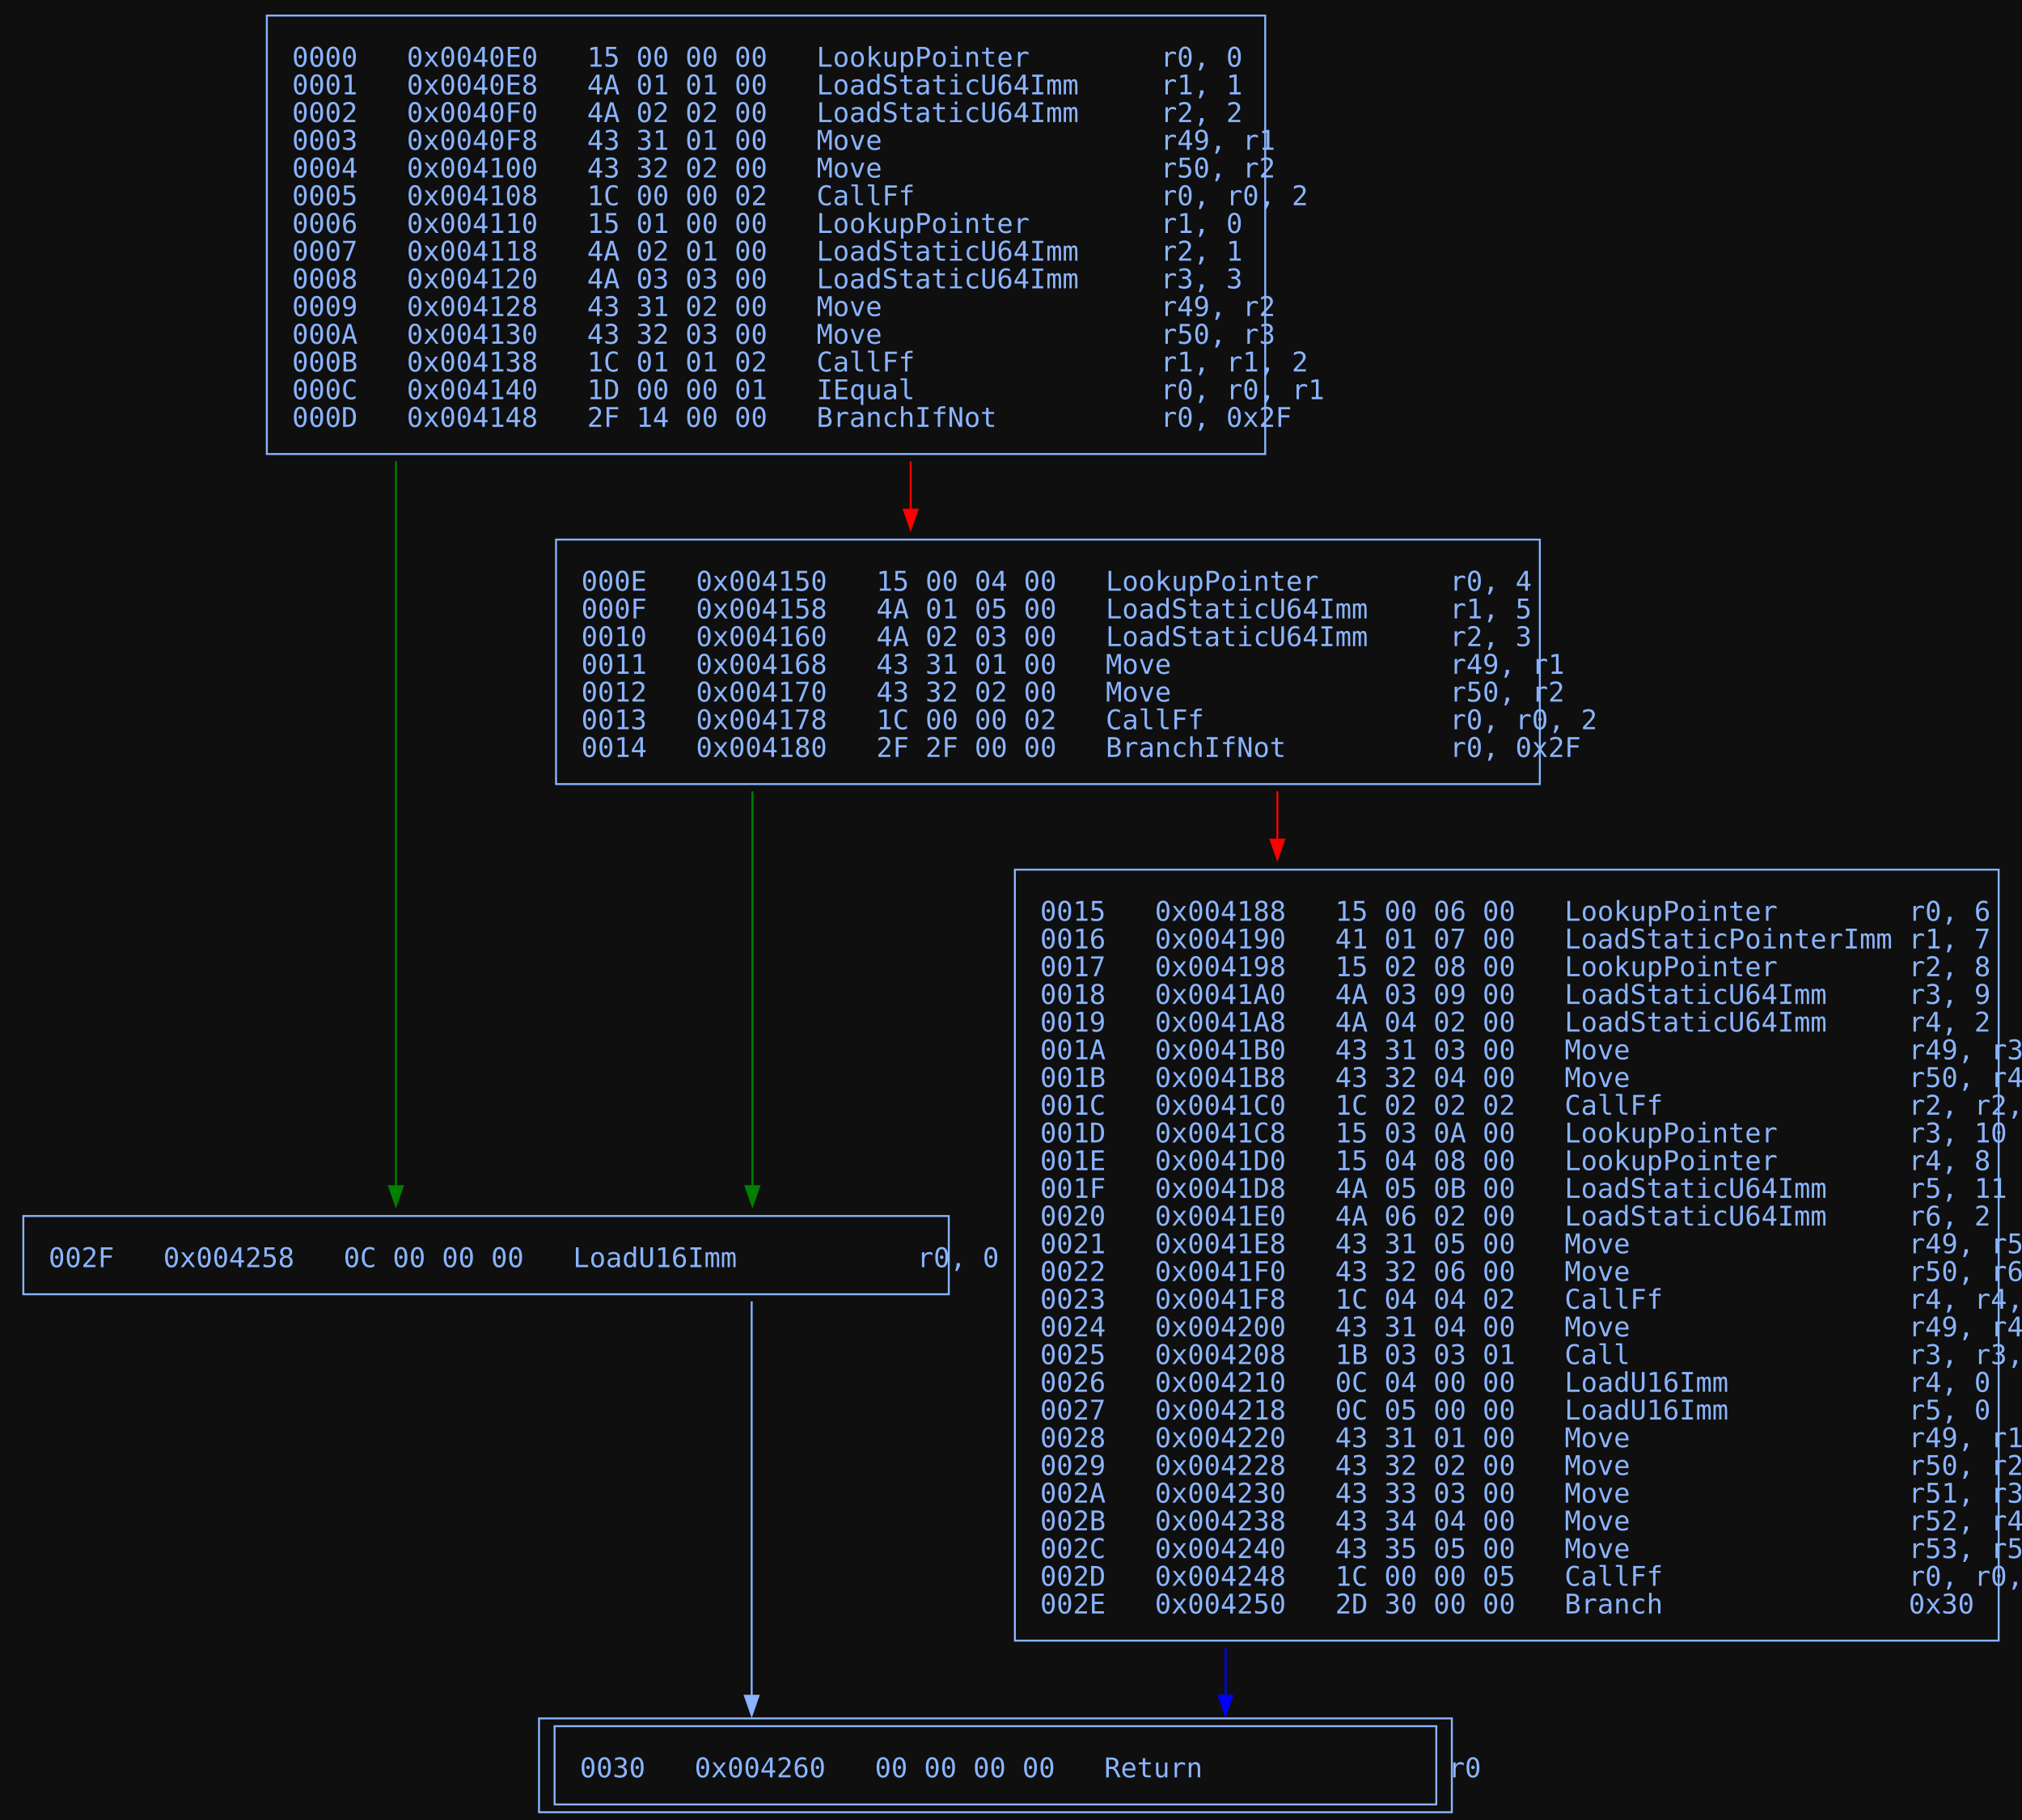
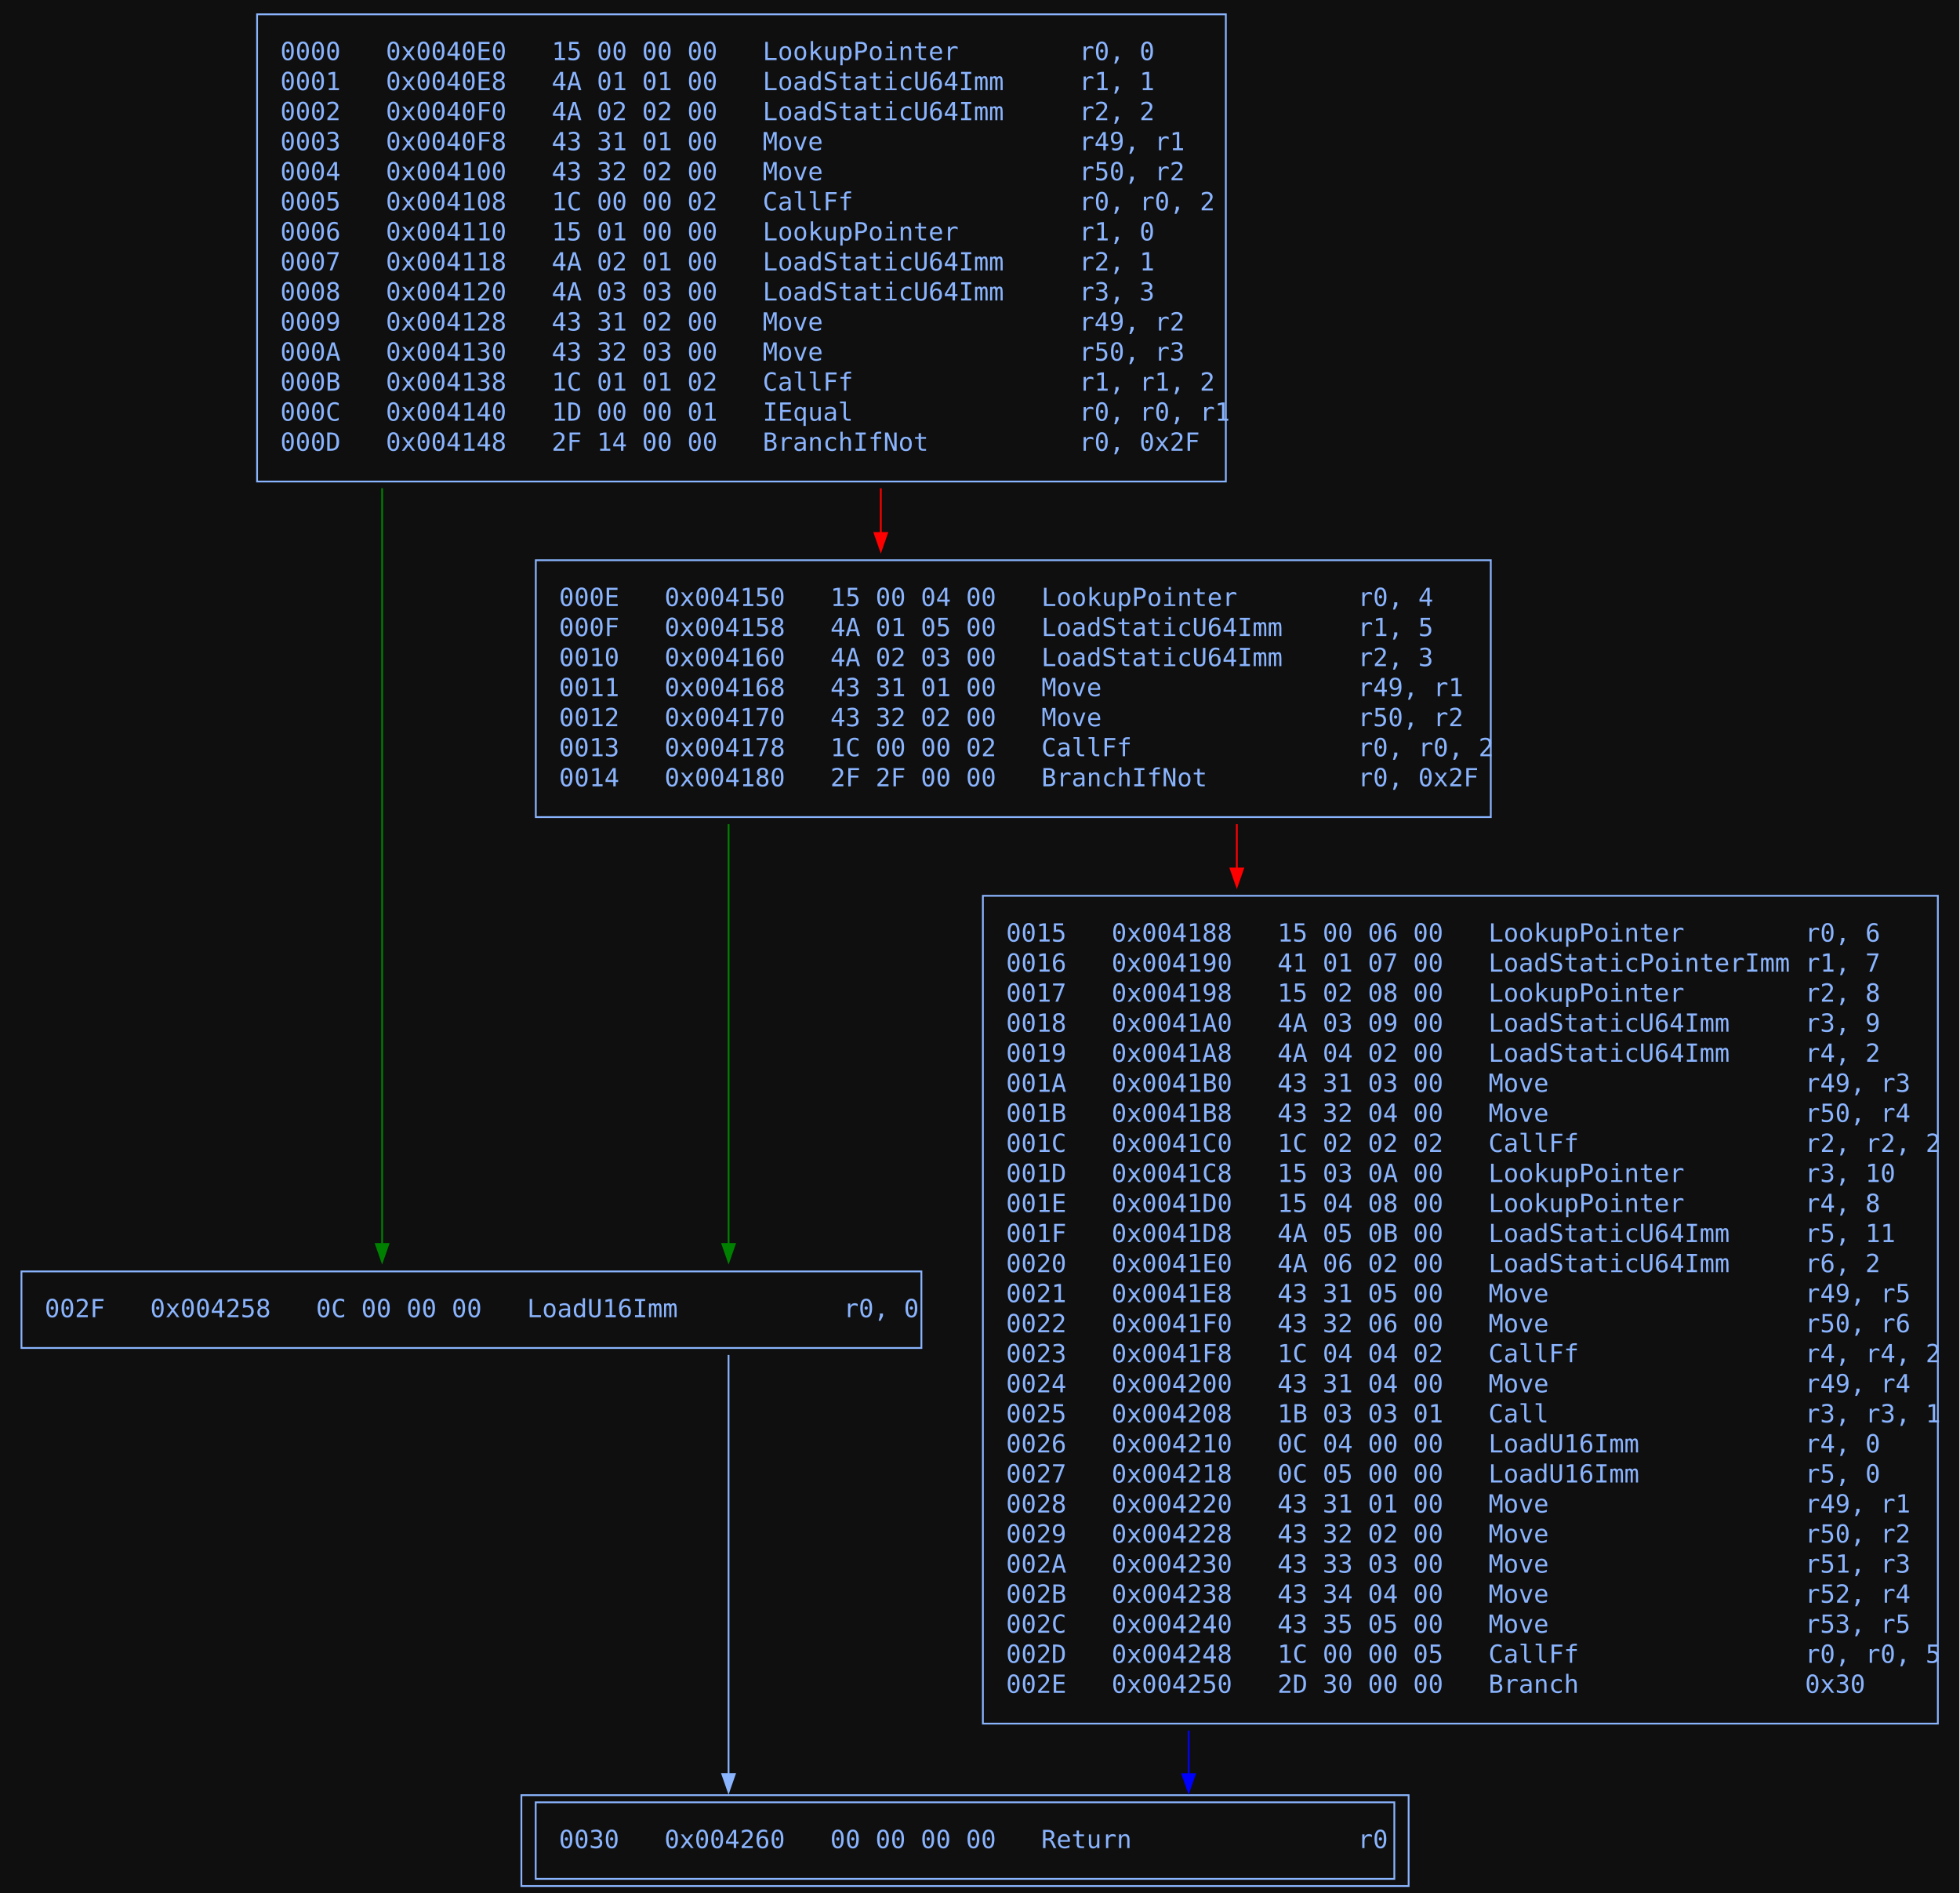
- <svg xmlns="http://www.w3.org/2000/svg" width="1040pt" height="936pt" viewBox="0.00 0.00 1040.00 936.00">
-   <g id="graph0" class="graph" transform="scale(1 1) rotate(0) translate(4 932)">
-     <polygon fill="#0f0f0f" stroke="none" points="-4,4 -4,-932 1036,-932 1036,4 -4,4" />
+ <svg xmlns="http://www.w3.org/2000/svg" width="1096pt" height="1058pt" viewBox="0.00 0.00 1096.00 1058.00">
+   <g id="graph0" class="graph" transform="scale(1 1) rotate(0) translate(4 1054.4)">
+     <polygon fill="#0f0f0f" stroke="none" points="-4,4 -4,-1054.4 1091.62,-1054.4 1091.62,4 -4,4" />
    <g id="node1" class="node">
-       <polygon fill="none" stroke="#8ab4fe" points="742.75,-48.25 273.25,-48.25 273.25,0 742.75,0 742.75,-48.25" />
-       <polygon fill="none" stroke="#8ab4fe" points="281.25,-4 281.25,-44.25 734.75,-44.25 734.75,-4 281.25,-4" />
-       <text xml:space="preserve" text-anchor="start" x="294.25" y="-17.95" font-family="Consolas" font-size="14.00" fill="#8ab4fe">0030   0x004260   00 00 00 00   Return               r0  </text>
+       <polygon fill="none" stroke="#8ab4fe" points="783.68,-50.8 287.55,-50.8 287.55,0 783.68,0 783.68,-50.8" />
+       <polygon fill="none" stroke="#8ab4fe" points="295.55,-4 295.55,-46.8 775.68,-46.8 775.68,-4 295.55,-4" />
+       <text xml:space="preserve" text-anchor="start" x="308.55" y="-21.2" font-family="Consolas" font-size="14.00" fill="#8ab4fe">0030   0x004260   00 00 00 00   Return               r0  </text>
    </g>
    <g id="node2" class="node">
-       <polygon fill="none" stroke="#8ab4fe" points="133.25,-698.5 133.25,-924 646.75,-924 646.75,-698.5 133.25,-698.5" />
-       <text xml:space="preserve" text-anchor="start" x="146.25" y="-897.7" font-family="Consolas" font-size="14.00" fill="#8ab4fe">0000   0x0040E0   15 00 00 00   LookupPointer        r0, 0  </text>
-       <text xml:space="preserve" text-anchor="start" x="146.25" y="-883.45" font-family="Consolas" font-size="14.00" fill="#8ab4fe">0001   0x0040E8   4A 01 01 00   LoadStaticU64Imm     r1, 1  </text>
-       <text xml:space="preserve" text-anchor="start" x="146.25" y="-869.2" font-family="Consolas" font-size="14.00" fill="#8ab4fe">0002   0x0040F0   4A 02 02 00   LoadStaticU64Imm     r2, 2  </text>
-       <text xml:space="preserve" text-anchor="start" x="146.25" y="-854.95" font-family="Consolas" font-size="14.00" fill="#8ab4fe">0003   0x0040F8   43 31 01 00   Move                 r49, r1  </text>
-       <text xml:space="preserve" text-anchor="start" x="146.25" y="-840.7" font-family="Consolas" font-size="14.00" fill="#8ab4fe">0004   0x004100   43 32 02 00   Move                 r50, r2  </text>
-       <text xml:space="preserve" text-anchor="start" x="146.25" y="-826.45" font-family="Consolas" font-size="14.00" fill="#8ab4fe">0005   0x004108   1C 00 00 02   CallFf               r0, r0, 2  </text>
-       <text xml:space="preserve" text-anchor="start" x="146.25" y="-812.2" font-family="Consolas" font-size="14.00" fill="#8ab4fe">0006   0x004110   15 01 00 00   LookupPointer        r1, 0  </text>
-       <text xml:space="preserve" text-anchor="start" x="146.25" y="-797.95" font-family="Consolas" font-size="14.00" fill="#8ab4fe">0007   0x004118   4A 02 01 00   LoadStaticU64Imm     r2, 1  </text>
-       <text xml:space="preserve" text-anchor="start" x="146.25" y="-783.7" font-family="Consolas" font-size="14.00" fill="#8ab4fe">0008   0x004120   4A 03 03 00   LoadStaticU64Imm     r3, 3  </text>
-       <text xml:space="preserve" text-anchor="start" x="146.25" y="-769.45" font-family="Consolas" font-size="14.00" fill="#8ab4fe">0009   0x004128   43 31 02 00   Move                 r49, r2  </text>
-       <text xml:space="preserve" text-anchor="start" x="146.25" y="-755.2" font-family="Consolas" font-size="14.00" fill="#8ab4fe">000A   0x004130   43 32 03 00   Move                 r50, r3  </text>
-       <text xml:space="preserve" text-anchor="start" x="146.25" y="-740.95" font-family="Consolas" font-size="14.00" fill="#8ab4fe">000B   0x004138   1C 01 01 02   CallFf               r1, r1, 2  </text>
-       <text xml:space="preserve" text-anchor="start" x="146.25" y="-726.7" font-family="Consolas" font-size="14.00" fill="#8ab4fe">000C   0x004140   1D 00 00 01   IEqual               r0, r0, r1  </text>
-       <text xml:space="preserve" text-anchor="start" x="146.25" y="-712.45" font-family="Consolas" font-size="14.00" fill="#8ab4fe">000D   0x004148   2F 14 00 00   BranchIfNot          r0, 0x2F  </text>
+       <polygon fill="none" stroke="#8ab4fe" points="139.76,-785.2 139.76,-1046.4 681.47,-1046.4 681.47,-785.2 139.76,-785.2" />
+       <text xml:space="preserve" text-anchor="start" x="152.76" y="-1020.8" font-family="Consolas" font-size="14.00" fill="#8ab4fe">0000   0x0040E0   15 00 00 00   LookupPointer        r0, 0  </text>
+       <text xml:space="preserve" text-anchor="start" x="152.76" y="-1004" font-family="Consolas" font-size="14.00" fill="#8ab4fe">0001   0x0040E8   4A 01 01 00   LoadStaticU64Imm     r1, 1  </text>
+       <text xml:space="preserve" text-anchor="start" x="152.76" y="-987.2" font-family="Consolas" font-size="14.00" fill="#8ab4fe">0002   0x0040F0   4A 02 02 00   LoadStaticU64Imm     r2, 2  </text>
+       <text xml:space="preserve" text-anchor="start" x="152.76" y="-970.4" font-family="Consolas" font-size="14.00" fill="#8ab4fe">0003   0x0040F8   43 31 01 00   Move                 r49, r1  </text>
+       <text xml:space="preserve" text-anchor="start" x="152.76" y="-953.6" font-family="Consolas" font-size="14.00" fill="#8ab4fe">0004   0x004100   43 32 02 00   Move                 r50, r2  </text>
+       <text xml:space="preserve" text-anchor="start" x="152.76" y="-936.8" font-family="Consolas" font-size="14.00" fill="#8ab4fe">0005   0x004108   1C 00 00 02   CallFf               r0, r0, 2  </text>
+       <text xml:space="preserve" text-anchor="start" x="152.76" y="-920" font-family="Consolas" font-size="14.00" fill="#8ab4fe">0006   0x004110   15 01 00 00   LookupPointer        r1, 0  </text>
+       <text xml:space="preserve" text-anchor="start" x="152.76" y="-903.2" font-family="Consolas" font-size="14.00" fill="#8ab4fe">0007   0x004118   4A 02 01 00   LoadStaticU64Imm     r2, 1  </text>
+       <text xml:space="preserve" text-anchor="start" x="152.76" y="-886.4" font-family="Consolas" font-size="14.00" fill="#8ab4fe">0008   0x004120   4A 03 03 00   LoadStaticU64Imm     r3, 3  </text>
+       <text xml:space="preserve" text-anchor="start" x="152.76" y="-869.6" font-family="Consolas" font-size="14.00" fill="#8ab4fe">0009   0x004128   43 31 02 00   Move                 r49, r2  </text>
+       <text xml:space="preserve" text-anchor="start" x="152.76" y="-852.8" font-family="Consolas" font-size="14.00" fill="#8ab4fe">000A   0x004130   43 32 03 00   Move                 r50, r3  </text>
+       <text xml:space="preserve" text-anchor="start" x="152.76" y="-836" font-family="Consolas" font-size="14.00" fill="#8ab4fe">000B   0x004138   1C 01 01 02   CallFf               r1, r1, 2  </text>
+       <text xml:space="preserve" text-anchor="start" x="152.76" y="-819.2" font-family="Consolas" font-size="14.00" fill="#8ab4fe">000C   0x004140   1D 00 00 01   IEqual               r0, r0, r1  </text>
+       <text xml:space="preserve" text-anchor="start" x="152.76" y="-802.4" font-family="Consolas" font-size="14.00" fill="#8ab4fe">000D   0x004148   2F 14 00 00   BranchIfNot          r0, 0x2F  </text>
    </g>
    <g id="node3" class="node">
-       <polygon fill="none" stroke="#8ab4fe" points="8,-266.38 8,-306.62 484,-306.62 484,-266.38 8,-266.38" />
-       <text xml:space="preserve" text-anchor="start" x="21" y="-280.32" font-family="Consolas" font-size="14.00" fill="#8ab4fe">002F   0x004258   0C 00 00 00   LoadU16Imm           r0, 0  </text>
+       <polygon fill="none" stroke="#8ab4fe" points="8,-300.8 8,-343.6 511.23,-343.6 511.23,-300.8 8,-300.8" />
+       <text xml:space="preserve" text-anchor="start" x="21" y="-318" font-family="Consolas" font-size="14.00" fill="#8ab4fe">002F   0x004258   0C 00 00 00   LoadU16Imm           r0, 0  </text>
    </g>
    <g id="edge1" class="edge">
-       <path fill="none" stroke="green" d="M199.62,-694.79C199.62,-694.79 199.62,-321.96 199.62,-321.96" />
-       <polygon fill="green" stroke="green" points="203.13,-321.96 199.63,-311.96 196.13,-321.96 203.13,-321.96" />
+       <path fill="none" stroke="green" d="M209.68,-781.47C209.68,-781.47 209.68,-358.96 209.68,-358.96" />
+       <polygon fill="green" stroke="green" points="213.18,-358.96 209.68,-348.96 206.18,-358.96 213.18,-358.96" />
    </g>
    <g id="node4" class="node">
-       <polygon fill="none" stroke="#8ab4fe" points="282,-528.75 282,-654.5 788,-654.5 788,-528.75 282,-528.75" />
-       <text xml:space="preserve" text-anchor="start" x="295" y="-628.2" font-family="Consolas" font-size="14.00" fill="#8ab4fe">000E   0x004150   15 00 04 00   LookupPointer        r0, 4  </text>
-       <text xml:space="preserve" text-anchor="start" x="295" y="-613.95" font-family="Consolas" font-size="14.00" fill="#8ab4fe">000F   0x004158   4A 01 05 00   LoadStaticU64Imm     r1, 5  </text>
-       <text xml:space="preserve" text-anchor="start" x="295" y="-599.7" font-family="Consolas" font-size="14.00" fill="#8ab4fe">0010   0x004160   4A 02 03 00   LoadStaticU64Imm     r2, 3  </text>
-       <text xml:space="preserve" text-anchor="start" x="295" y="-585.45" font-family="Consolas" font-size="14.00" fill="#8ab4fe">0011   0x004168   43 31 01 00   Move                 r49, r1  </text>
-       <text xml:space="preserve" text-anchor="start" x="295" y="-571.2" font-family="Consolas" font-size="14.00" fill="#8ab4fe">0012   0x004170   43 32 02 00   Move                 r50, r2  </text>
-       <text xml:space="preserve" text-anchor="start" x="295" y="-556.95" font-family="Consolas" font-size="14.00" fill="#8ab4fe">0013   0x004178   1C 00 00 02   CallFf               r0, r0, 2  </text>
-       <text xml:space="preserve" text-anchor="start" x="295" y="-542.7" font-family="Consolas" font-size="14.00" fill="#8ab4fe">0014   0x004180   2F 2F 00 00   BranchIfNot          r0, 0x2F  </text>
+       <polygon fill="none" stroke="#8ab4fe" points="295.61,-597.6 295.61,-741.2 829.62,-741.2 829.62,-597.6 295.61,-597.6" />
+       <text xml:space="preserve" text-anchor="start" x="308.61" y="-715.6" font-family="Consolas" font-size="14.00" fill="#8ab4fe">000E   0x004150   15 00 04 00   LookupPointer        r0, 4  </text>
+       <text xml:space="preserve" text-anchor="start" x="308.61" y="-698.8" font-family="Consolas" font-size="14.00" fill="#8ab4fe">000F   0x004158   4A 01 05 00   LoadStaticU64Imm     r1, 5  </text>
+       <text xml:space="preserve" text-anchor="start" x="308.61" y="-682" font-family="Consolas" font-size="14.00" fill="#8ab4fe">0010   0x004160   4A 02 03 00   LoadStaticU64Imm     r2, 3  </text>
+       <text xml:space="preserve" text-anchor="start" x="308.61" y="-665.2" font-family="Consolas" font-size="14.00" fill="#8ab4fe">0011   0x004168   43 31 01 00   Move                 r49, r1  </text>
+       <text xml:space="preserve" text-anchor="start" x="308.61" y="-648.4" font-family="Consolas" font-size="14.00" fill="#8ab4fe">0012   0x004170   43 32 02 00   Move                 r50, r2  </text>
+       <text xml:space="preserve" text-anchor="start" x="308.61" y="-631.6" font-family="Consolas" font-size="14.00" fill="#8ab4fe">0013   0x004178   1C 00 00 02   CallFf               r0, r0, 2  </text>
+       <text xml:space="preserve" text-anchor="start" x="308.61" y="-614.8" font-family="Consolas" font-size="14.00" fill="#8ab4fe">0014   0x004180   2F 2F 00 00   BranchIfNot          r0, 0x2F  </text>
    </g>
    <g id="edge2" class="edge">
-       <path fill="none" stroke="red" d="M464.38,-694.69C464.38,-694.69 464.38,-669.92 464.38,-669.92" />
-       <polygon fill="red" stroke="red" points="467.88,-669.92 464.38,-659.92 460.88,-669.92 467.88,-669.92" />
+       <path fill="none" stroke="red" d="M488.54,-781.42C488.54,-781.42 488.54,-756.42 488.54,-756.42" />
+       <polygon fill="red" stroke="red" points="492.04,-756.42 488.54,-746.42 485.04,-756.42 492.04,-756.42" />
    </g>
    <g id="edge3" class="edge">
-       <path fill="none" stroke="#8ab4fe" d="M382.62,-262.75C382.62,-262.75 382.62,-59.9 382.62,-59.9" />
-       <polygon fill="#8ab4fe" stroke="#8ab4fe" points="386.13,-59.9 382.63,-49.9 379.13,-59.9 386.13,-59.9" />
+       <path fill="none" stroke="#8ab4fe" d="M403.39,-296.89C403.39,-296.89 403.39,-62.58 403.39,-62.58" />
+       <polygon fill="#8ab4fe" stroke="#8ab4fe" points="406.89,-62.58 403.39,-52.58 399.89,-62.58 406.89,-62.58" />
    </g>
    <g id="edge4" class="edge">
-       <path fill="none" stroke="green" d="M383,-525.04C383,-525.04 383,-321.95 383,-321.95" />
-       <polygon fill="green" stroke="green" points="386.5,-321.95 383,-311.95 379.5,-321.95 386.5,-321.95" />
+       <path fill="none" stroke="green" d="M403.42,-593.63C403.42,-593.63 403.42,-358.96 403.42,-358.96" />
+       <polygon fill="green" stroke="green" points="406.92,-358.96 403.42,-348.96 399.92,-358.96 406.92,-358.96" />
    </g>
    <g id="node5" class="node">
-       <polygon fill="none" stroke="#8ab4fe" points="518,-88.25 518,-484.75 1024,-484.75 1024,-88.25 518,-88.25" />
-       <text xml:space="preserve" text-anchor="start" x="531" y="-458.45" font-family="Consolas" font-size="14.00" fill="#8ab4fe">0015   0x004188   15 00 06 00   LookupPointer        r0, 6  </text>
-       <text xml:space="preserve" text-anchor="start" x="531" y="-444.2" font-family="Consolas" font-size="14.00" fill="#8ab4fe">0016   0x004190   41 01 07 00   LoadStaticPointerImm r1, 7  </text>
-       <text xml:space="preserve" text-anchor="start" x="531" y="-429.95" font-family="Consolas" font-size="14.00" fill="#8ab4fe">0017   0x004198   15 02 08 00   LookupPointer        r2, 8  </text>
-       <text xml:space="preserve" text-anchor="start" x="531" y="-415.7" font-family="Consolas" font-size="14.00" fill="#8ab4fe">0018   0x0041A0   4A 03 09 00   LoadStaticU64Imm     r3, 9  </text>
-       <text xml:space="preserve" text-anchor="start" x="531" y="-401.45" font-family="Consolas" font-size="14.00" fill="#8ab4fe">0019   0x0041A8   4A 04 02 00   LoadStaticU64Imm     r4, 2  </text>
-       <text xml:space="preserve" text-anchor="start" x="531" y="-387.2" font-family="Consolas" font-size="14.00" fill="#8ab4fe">001A   0x0041B0   43 31 03 00   Move                 r49, r3  </text>
-       <text xml:space="preserve" text-anchor="start" x="531" y="-372.95" font-family="Consolas" font-size="14.00" fill="#8ab4fe">001B   0x0041B8   43 32 04 00   Move                 r50, r4  </text>
-       <text xml:space="preserve" text-anchor="start" x="531" y="-358.7" font-family="Consolas" font-size="14.00" fill="#8ab4fe">001C   0x0041C0   1C 02 02 02   CallFf               r2, r2, 2  </text>
-       <text xml:space="preserve" text-anchor="start" x="531" y="-344.45" font-family="Consolas" font-size="14.00" fill="#8ab4fe">001D   0x0041C8   15 03 0A 00   LookupPointer        r3, 10  </text>
-       <text xml:space="preserve" text-anchor="start" x="531" y="-330.2" font-family="Consolas" font-size="14.00" fill="#8ab4fe">001E   0x0041D0   15 04 08 00   LookupPointer        r4, 8  </text>
-       <text xml:space="preserve" text-anchor="start" x="531" y="-315.95" font-family="Consolas" font-size="14.00" fill="#8ab4fe">001F   0x0041D8   4A 05 0B 00   LoadStaticU64Imm     r5, 11  </text>
-       <text xml:space="preserve" text-anchor="start" x="531" y="-301.7" font-family="Consolas" font-size="14.00" fill="#8ab4fe">0020   0x0041E0   4A 06 02 00   LoadStaticU64Imm     r6, 2  </text>
-       <text xml:space="preserve" text-anchor="start" x="531" y="-287.45" font-family="Consolas" font-size="14.00" fill="#8ab4fe">0021   0x0041E8   43 31 05 00   Move                 r49, r5  </text>
-       <text xml:space="preserve" text-anchor="start" x="531" y="-273.2" font-family="Consolas" font-size="14.00" fill="#8ab4fe">0022   0x0041F0   43 32 06 00   Move                 r50, r6  </text>
-       <text xml:space="preserve" text-anchor="start" x="531" y="-258.95" font-family="Consolas" font-size="14.00" fill="#8ab4fe">0023   0x0041F8   1C 04 04 02   CallFf               r4, r4, 2  </text>
-       <text xml:space="preserve" text-anchor="start" x="531" y="-244.7" font-family="Consolas" font-size="14.00" fill="#8ab4fe">0024   0x004200   43 31 04 00   Move                 r49, r4  </text>
-       <text xml:space="preserve" text-anchor="start" x="531" y="-230.45" font-family="Consolas" font-size="14.00" fill="#8ab4fe">0025   0x004208   1B 03 03 01   Call                 r3, r3, 1  </text>
-       <text xml:space="preserve" text-anchor="start" x="531" y="-216.2" font-family="Consolas" font-size="14.00" fill="#8ab4fe">0026   0x004210   0C 04 00 00   LoadU16Imm           r4, 0  </text>
-       <text xml:space="preserve" text-anchor="start" x="531" y="-201.95" font-family="Consolas" font-size="14.00" fill="#8ab4fe">0027   0x004218   0C 05 00 00   LoadU16Imm           r5, 0  </text>
-       <text xml:space="preserve" text-anchor="start" x="531" y="-187.7" font-family="Consolas" font-size="14.00" fill="#8ab4fe">0028   0x004220   43 31 01 00   Move                 r49, r1  </text>
-       <text xml:space="preserve" text-anchor="start" x="531" y="-173.45" font-family="Consolas" font-size="14.00" fill="#8ab4fe">0029   0x004228   43 32 02 00   Move                 r50, r2  </text>
-       <text xml:space="preserve" text-anchor="start" x="531" y="-159.2" font-family="Consolas" font-size="14.00" fill="#8ab4fe">002A   0x004230   43 33 03 00   Move                 r51, r3  </text>
-       <text xml:space="preserve" text-anchor="start" x="531" y="-144.95" font-family="Consolas" font-size="14.00" fill="#8ab4fe">002B   0x004238   43 34 04 00   Move                 r52, r4  </text>
-       <text xml:space="preserve" text-anchor="start" x="531" y="-130.7" font-family="Consolas" font-size="14.00" fill="#8ab4fe">002C   0x004240   43 35 05 00   Move                 r53, r5  </text>
-       <text xml:space="preserve" text-anchor="start" x="531" y="-116.45" font-family="Consolas" font-size="14.00" fill="#8ab4fe">002D   0x004248   1C 00 00 05   CallFf               r0, r0, 5  </text>
-       <text xml:space="preserve" text-anchor="start" x="531" y="-102.2" font-family="Consolas" font-size="14.00" fill="#8ab4fe">002E   0x004250   2D 30 00 00   Branch               0x30  </text>
+       <polygon fill="none" stroke="#8ab4fe" points="545.61,-90.8 545.61,-553.6 1079.62,-553.6 1079.62,-90.8 545.61,-90.8" />
+       <text xml:space="preserve" text-anchor="start" x="558.61" y="-528" font-family="Consolas" font-size="14.00" fill="#8ab4fe">0015   0x004188   15 00 06 00   LookupPointer        r0, 6  </text>
+       <text xml:space="preserve" text-anchor="start" x="558.61" y="-511.2" font-family="Consolas" font-size="14.00" fill="#8ab4fe">0016   0x004190   41 01 07 00   LoadStaticPointerImm r1, 7  </text>
+       <text xml:space="preserve" text-anchor="start" x="558.61" y="-494.4" font-family="Consolas" font-size="14.00" fill="#8ab4fe">0017   0x004198   15 02 08 00   LookupPointer        r2, 8  </text>
+       <text xml:space="preserve" text-anchor="start" x="558.61" y="-477.6" font-family="Consolas" font-size="14.00" fill="#8ab4fe">0018   0x0041A0   4A 03 09 00   LoadStaticU64Imm     r3, 9  </text>
+       <text xml:space="preserve" text-anchor="start" x="558.61" y="-460.8" font-family="Consolas" font-size="14.00" fill="#8ab4fe">0019   0x0041A8   4A 04 02 00   LoadStaticU64Imm     r4, 2  </text>
+       <text xml:space="preserve" text-anchor="start" x="558.61" y="-444" font-family="Consolas" font-size="14.00" fill="#8ab4fe">001A   0x0041B0   43 31 03 00   Move                 r49, r3  </text>
+       <text xml:space="preserve" text-anchor="start" x="558.61" y="-427.2" font-family="Consolas" font-size="14.00" fill="#8ab4fe">001B   0x0041B8   43 32 04 00   Move                 r50, r4  </text>
+       <text xml:space="preserve" text-anchor="start" x="558.61" y="-410.4" font-family="Consolas" font-size="14.00" fill="#8ab4fe">001C   0x0041C0   1C 02 02 02   CallFf               r2, r2, 2  </text>
+       <text xml:space="preserve" text-anchor="start" x="558.61" y="-393.6" font-family="Consolas" font-size="14.00" fill="#8ab4fe">001D   0x0041C8   15 03 0A 00   LookupPointer        r3, 10  </text>
+       <text xml:space="preserve" text-anchor="start" x="558.61" y="-376.8" font-family="Consolas" font-size="14.00" fill="#8ab4fe">001E   0x0041D0   15 04 08 00   LookupPointer        r4, 8  </text>
+       <text xml:space="preserve" text-anchor="start" x="558.61" y="-360" font-family="Consolas" font-size="14.00" fill="#8ab4fe">001F   0x0041D8   4A 05 0B 00   LoadStaticU64Imm     r5, 11  </text>
+       <text xml:space="preserve" text-anchor="start" x="558.61" y="-343.2" font-family="Consolas" font-size="14.00" fill="#8ab4fe">0020   0x0041E0   4A 06 02 00   LoadStaticU64Imm     r6, 2  </text>
+       <text xml:space="preserve" text-anchor="start" x="558.61" y="-326.4" font-family="Consolas" font-size="14.00" fill="#8ab4fe">0021   0x0041E8   43 31 05 00   Move                 r49, r5  </text>
+       <text xml:space="preserve" text-anchor="start" x="558.61" y="-309.6" font-family="Consolas" font-size="14.00" fill="#8ab4fe">0022   0x0041F0   43 32 06 00   Move                 r50, r6  </text>
+       <text xml:space="preserve" text-anchor="start" x="558.61" y="-292.8" font-family="Consolas" font-size="14.00" fill="#8ab4fe">0023   0x0041F8   1C 04 04 02   CallFf               r4, r4, 2  </text>
+       <text xml:space="preserve" text-anchor="start" x="558.61" y="-276" font-family="Consolas" font-size="14.00" fill="#8ab4fe">0024   0x004200   43 31 04 00   Move                 r49, r4  </text>
+       <text xml:space="preserve" text-anchor="start" x="558.61" y="-259.2" font-family="Consolas" font-size="14.00" fill="#8ab4fe">0025   0x004208   1B 03 03 01   Call                 r3, r3, 1  </text>
+       <text xml:space="preserve" text-anchor="start" x="558.61" y="-242.4" font-family="Consolas" font-size="14.00" fill="#8ab4fe">0026   0x004210   0C 04 00 00   LoadU16Imm           r4, 0  </text>
+       <text xml:space="preserve" text-anchor="start" x="558.61" y="-225.6" font-family="Consolas" font-size="14.00" fill="#8ab4fe">0027   0x004218   0C 05 00 00   LoadU16Imm           r5, 0  </text>
+       <text xml:space="preserve" text-anchor="start" x="558.61" y="-208.8" font-family="Consolas" font-size="14.00" fill="#8ab4fe">0028   0x004220   43 31 01 00   Move                 r49, r1  </text>
+       <text xml:space="preserve" text-anchor="start" x="558.61" y="-192" font-family="Consolas" font-size="14.00" fill="#8ab4fe">0029   0x004228   43 32 02 00   Move                 r50, r2  </text>
+       <text xml:space="preserve" text-anchor="start" x="558.61" y="-175.2" font-family="Consolas" font-size="14.00" fill="#8ab4fe">002A   0x004230   43 33 03 00   Move                 r51, r3  </text>
+       <text xml:space="preserve" text-anchor="start" x="558.61" y="-158.4" font-family="Consolas" font-size="14.00" fill="#8ab4fe">002B   0x004238   43 34 04 00   Move                 r52, r4  </text>
+       <text xml:space="preserve" text-anchor="start" x="558.61" y="-141.6" font-family="Consolas" font-size="14.00" fill="#8ab4fe">002C   0x004240   43 35 05 00   Move                 r53, r5  </text>
+       <text xml:space="preserve" text-anchor="start" x="558.61" y="-124.8" font-family="Consolas" font-size="14.00" fill="#8ab4fe">002D   0x004248   1C 00 00 05   CallFf               r0, r0, 5  </text>
+       <text xml:space="preserve" text-anchor="start" x="558.61" y="-108" font-family="Consolas" font-size="14.00" fill="#8ab4fe">002E   0x004250   2D 30 00 00   Branch               0x30  </text>
    </g>
    <g id="edge5" class="edge">
-       <path fill="none" stroke="red" d="M653,-525.04C653,-525.04 653,-500.23 653,-500.23" />
-       <polygon fill="red" stroke="red" points="656.5,-500.23 653,-490.23 649.5,-500.23 656.5,-500.23" />
+       <path fill="none" stroke="red" d="M687.62,-593.63C687.62,-593.63 687.62,-568.86 687.62,-568.86" />
+       <polygon fill="red" stroke="red" points="691.12,-568.86 687.62,-558.86 684.12,-568.86 691.12,-568.86" />
    </g>
    <g id="edge6" class="edge">
-       <path fill="none" stroke="blue" d="M626.38,-84.32C626.38,-84.32 626.38,-59.98 626.38,-59.98" />
-       <polygon fill="blue" stroke="blue" points="629.88,-59.98 626.38,-49.98 622.88,-59.98 629.88,-59.98" />
+       <path fill="none" stroke="blue" d="M660.65,-86.9C660.65,-86.9 660.65,-62.52 660.65,-62.52" />
+       <polygon fill="blue" stroke="blue" points="664.15,-62.52 660.65,-52.52 657.15,-62.52 664.15,-62.52" />
    </g>
  </g>
</svg>
